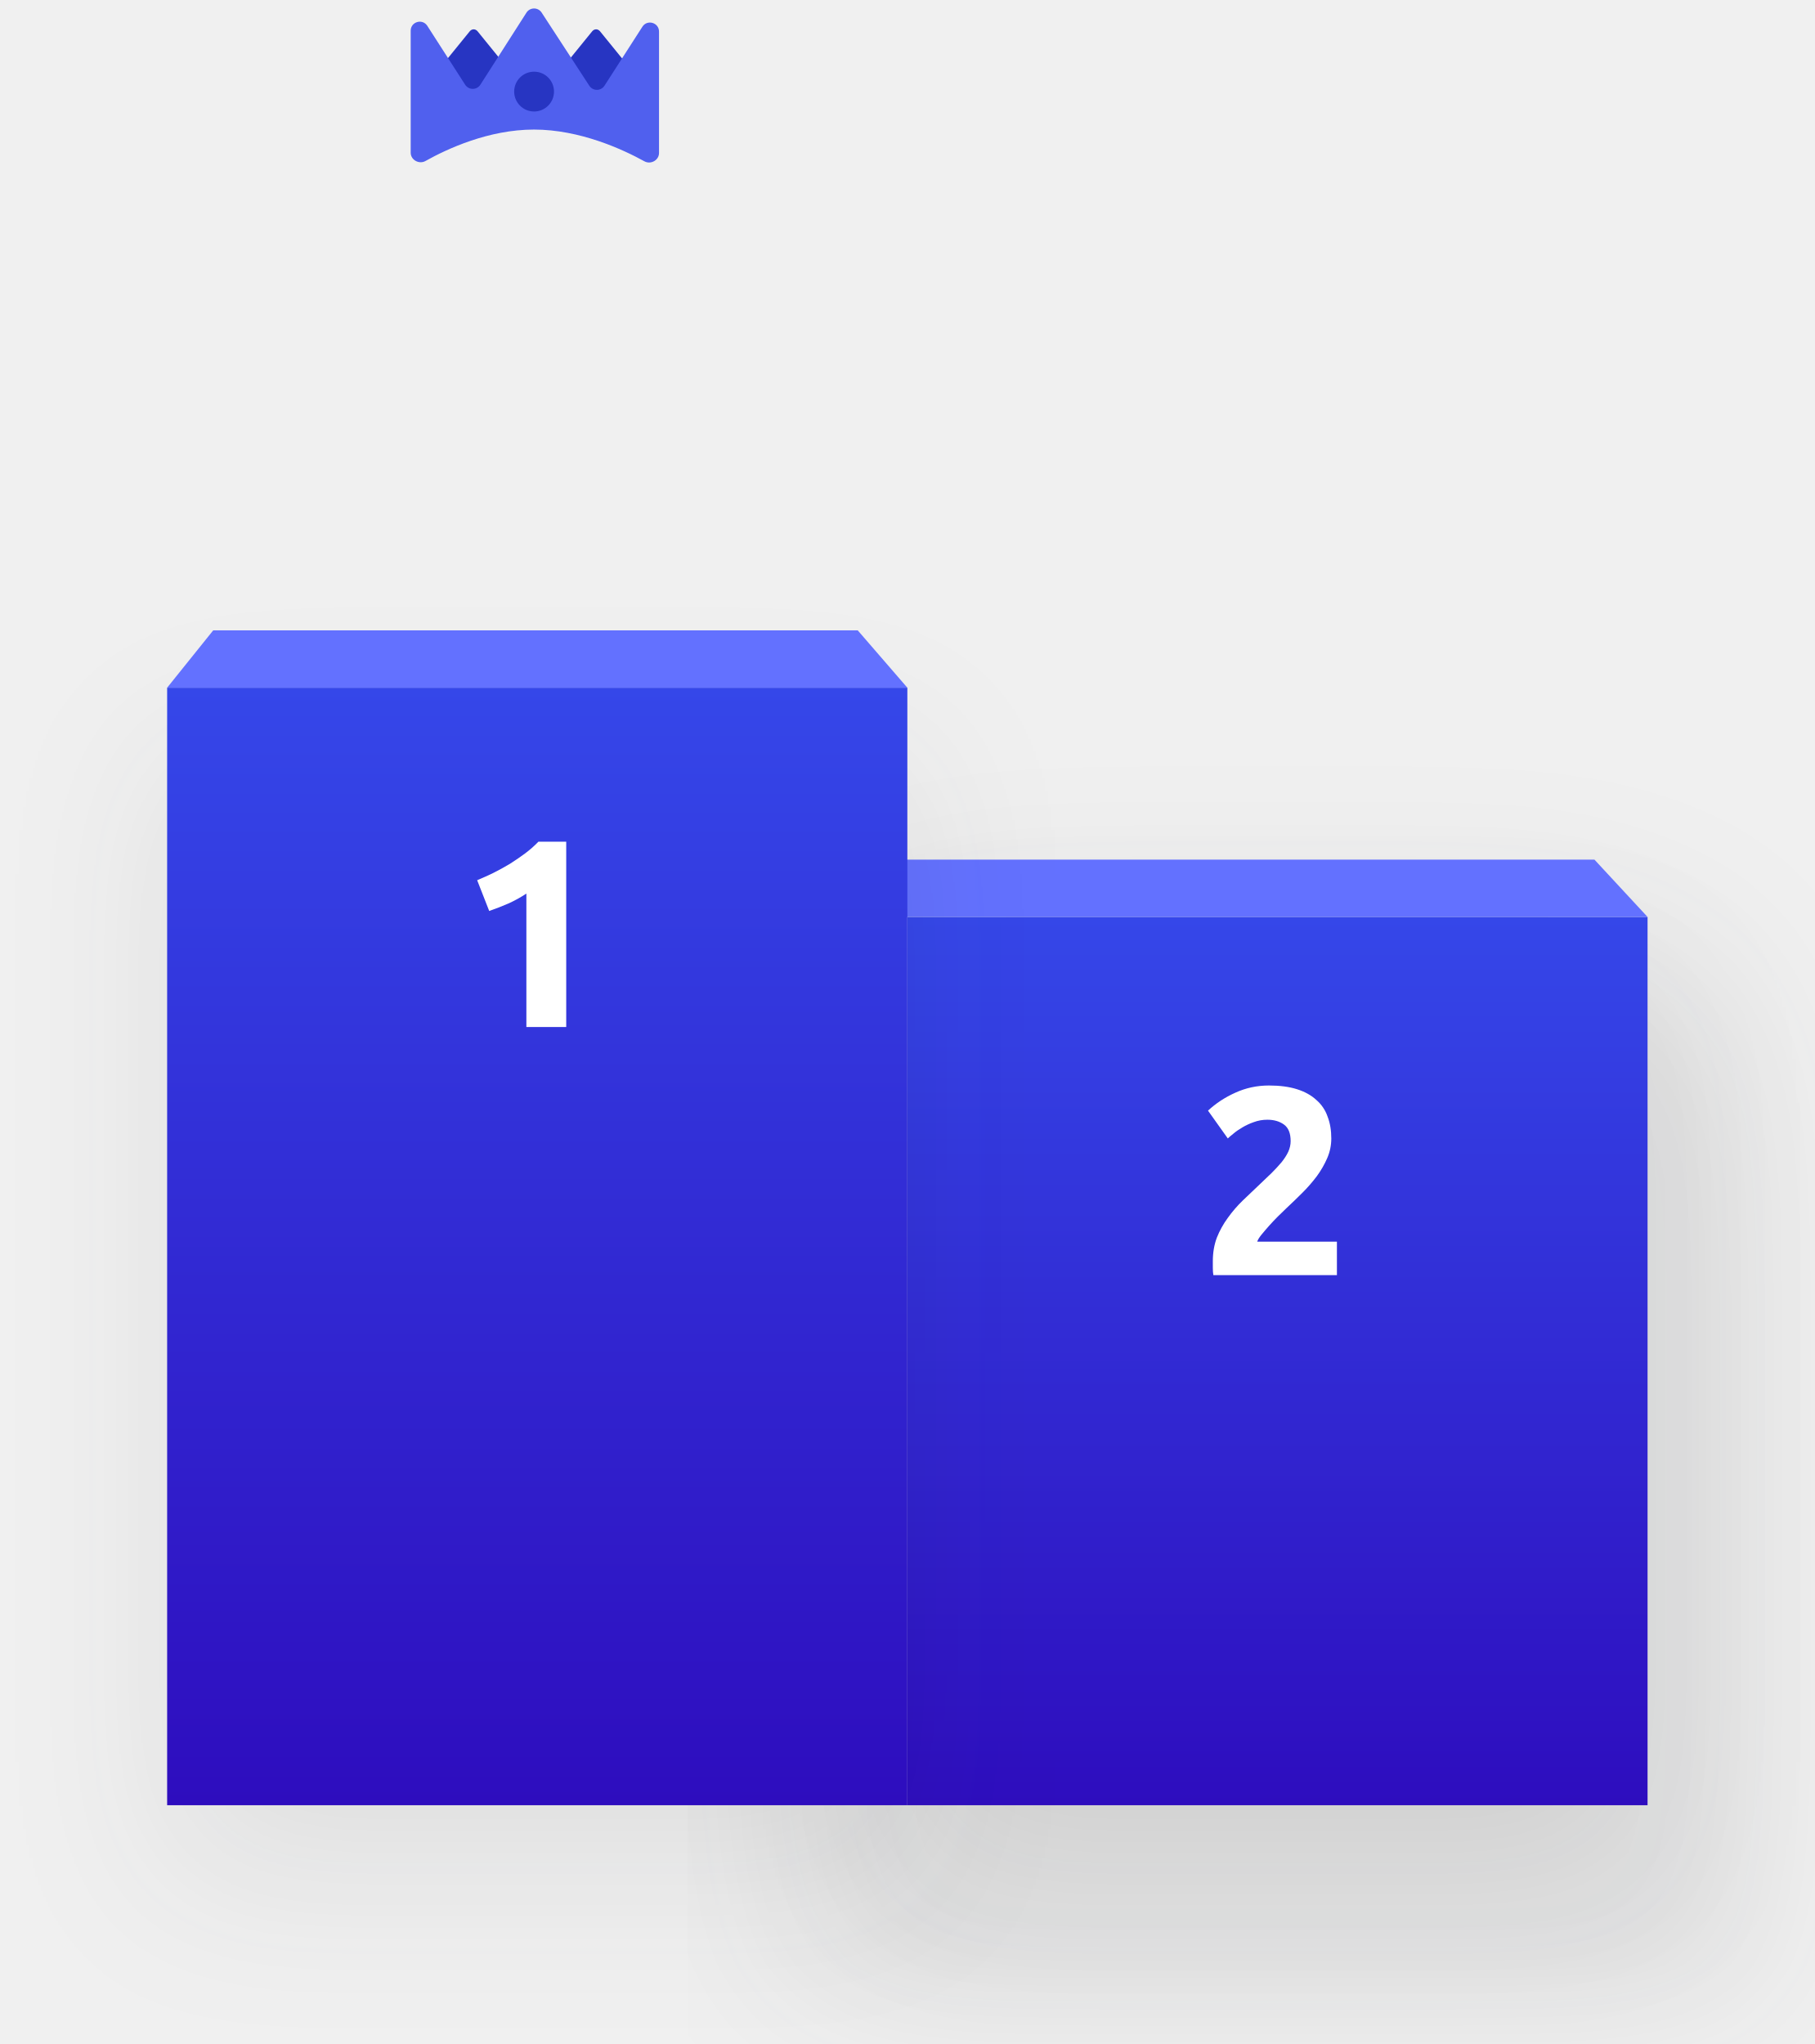
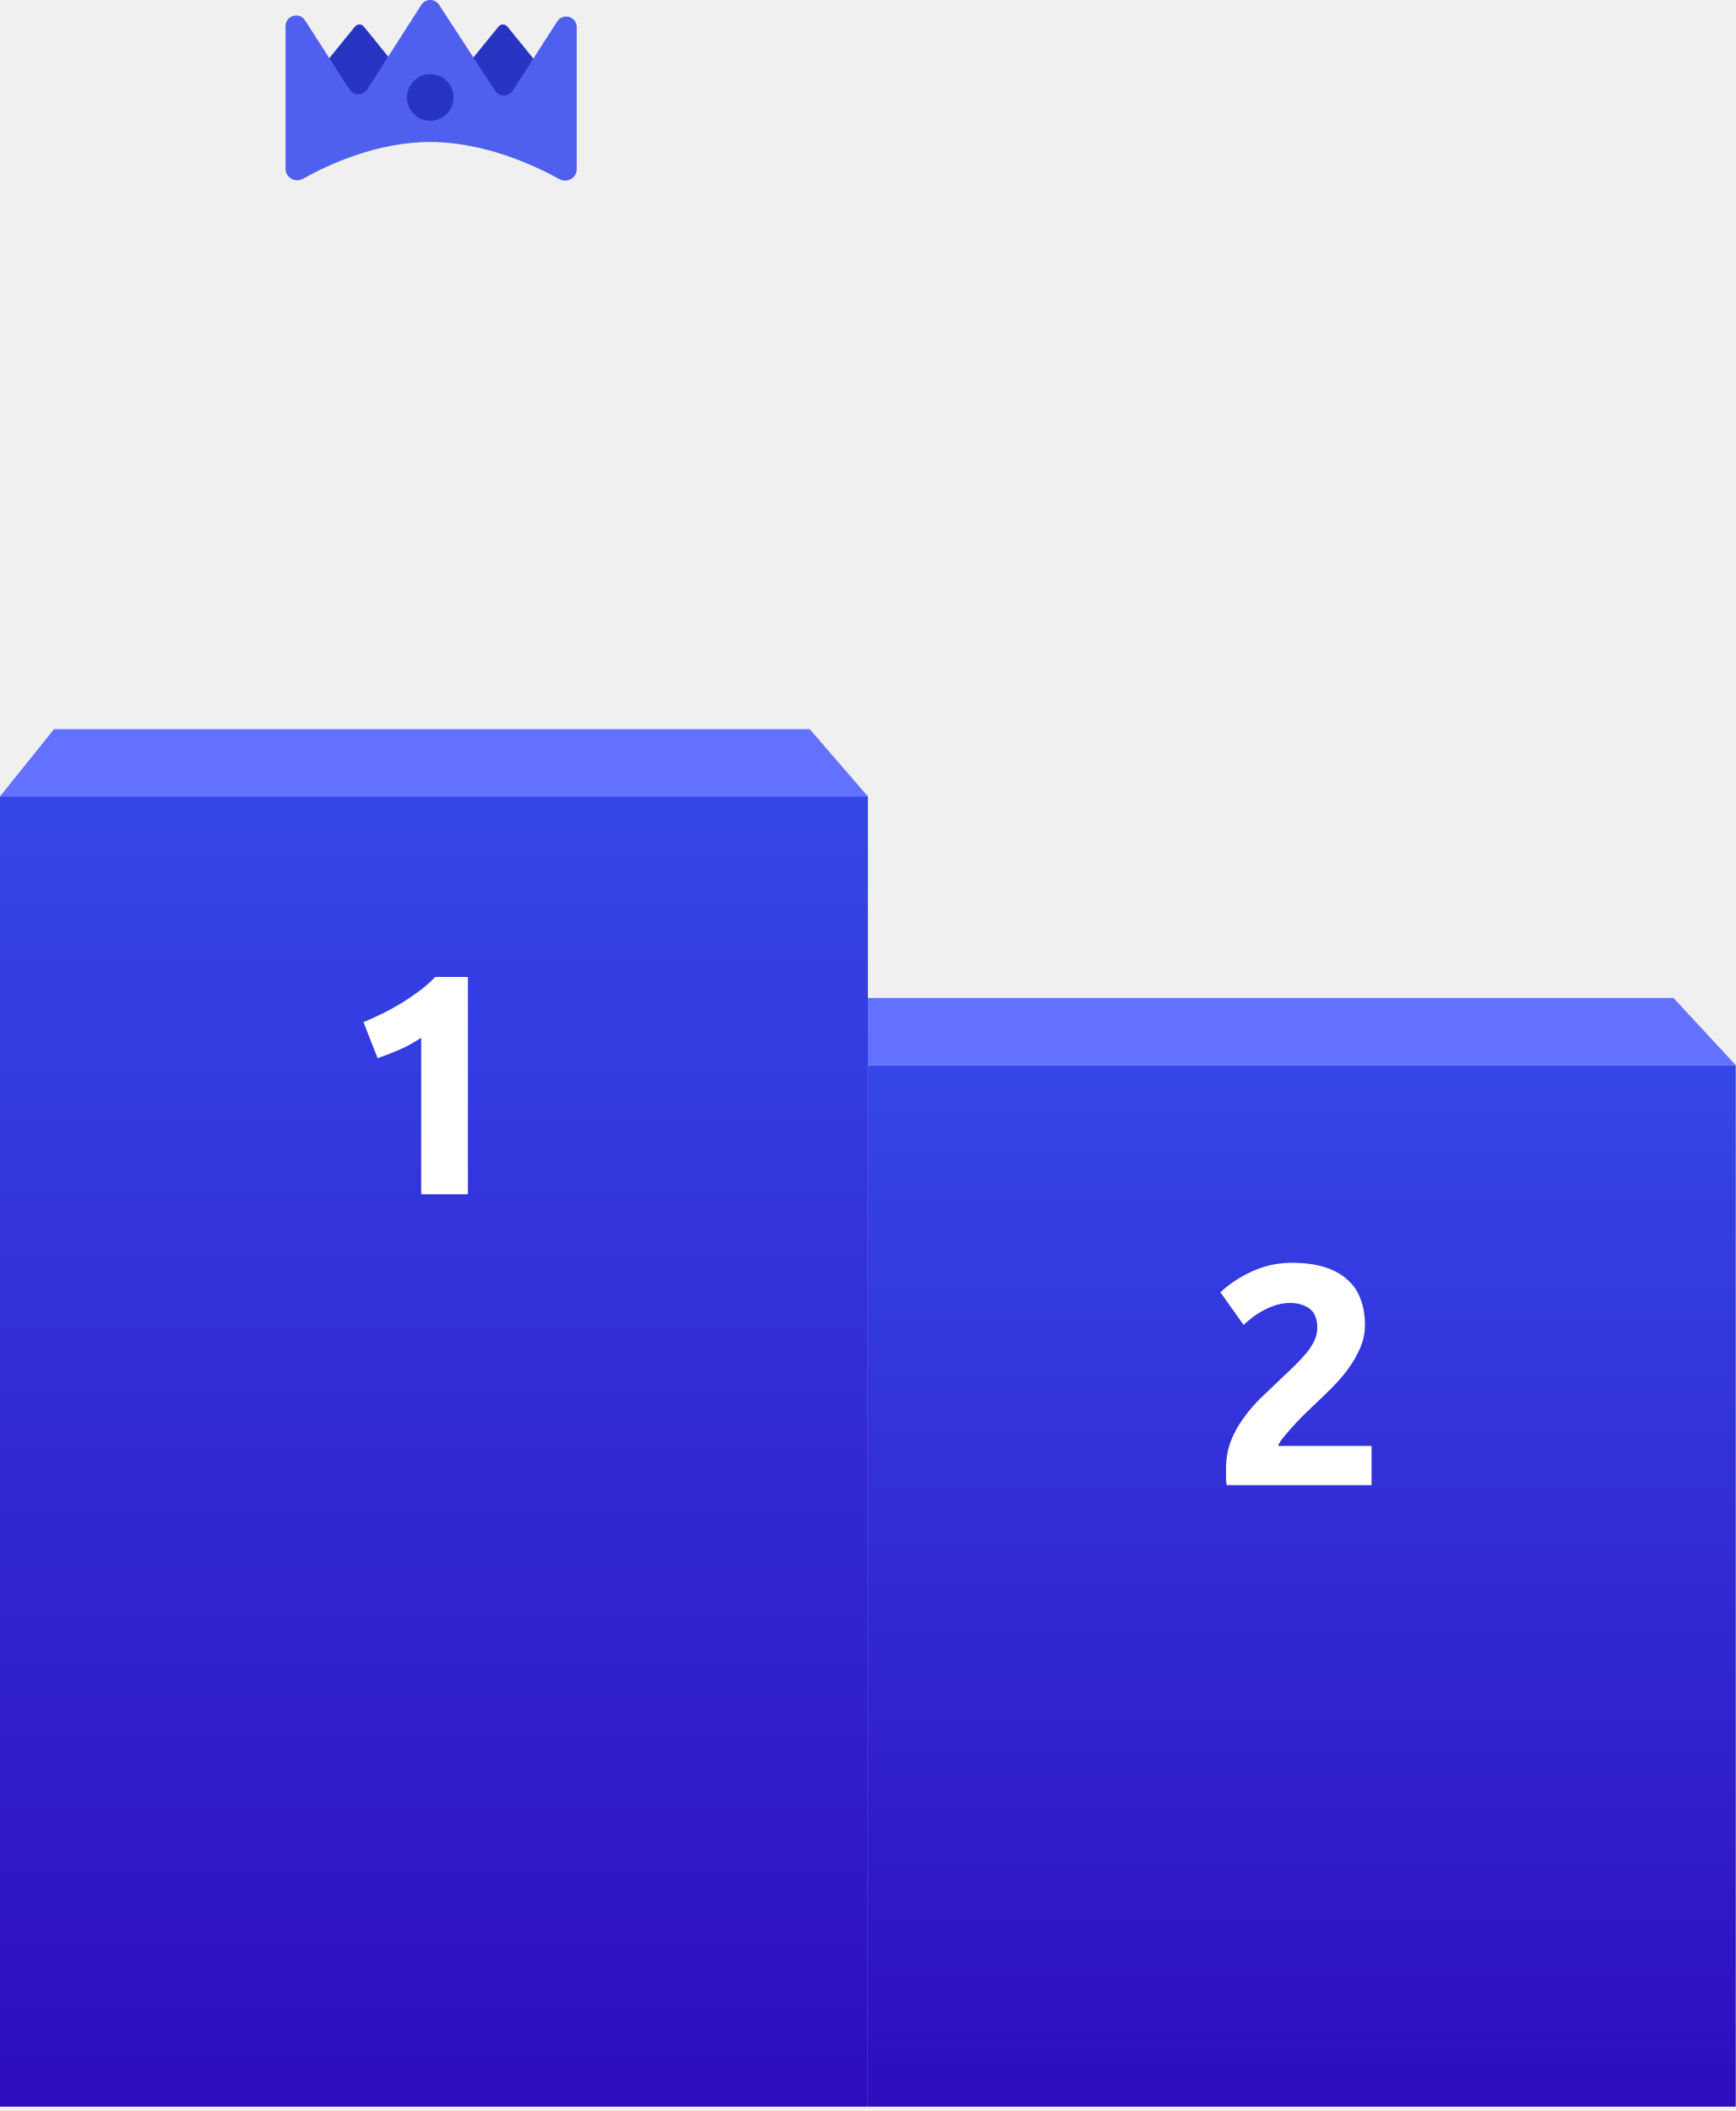
- <svg xmlns="http://www.w3.org/2000/svg" width="380" height="428" viewBox="0 0 380 428" fill="none">
-   <g filter="url(#filter0_d_26137_145038)">
-     <g filter="url(#filter1_d_26137_145038)">
-       <path d="M190 192h155v186H190V192Z" fill="url(#paint0_linear_26137_145038)" />
+ <svg xmlns="http://www.w3.org/2000/svg" width="100%" height="100%" viewBox="0 0 310 377" version="1.1" xml:space="preserve" style="fill-rule:evenodd;clip-rule:evenodd;stroke-linejoin:round;stroke-miterlimit:2;">
+   <g>
+     <g>
+       <rect x="155" y="190.226" width="155" height="186" style="fill:url(#_Linear1);fill-rule:nonzero;" />
    </g>
-     <path d="M278.776 238.384c0 1.419-.28 2.781-.84 4.088a19.593 19.593 0 0 1-2.184 3.808 32.423 32.423 0 0 1-3.024 3.472 128.254 128.254 0 0 1-3.304 3.192c-.56.523-1.176 1.12-1.848 1.792a45.623 45.623 0 0 0-1.848 1.96 57.047 57.047 0 0 0-1.624 1.904c-.448.56-.728 1.027-.84 1.4h16.688v7H254.08c-.075-.411-.112-.933-.112-1.568v-1.344c0-1.792.28-3.435.84-4.928a18.664 18.664 0 0 1 2.296-4.144 26.428 26.428 0 0 1 3.136-3.64 301.91 301.91 0 0 0 3.528-3.36c.896-.859 1.736-1.661 2.52-2.408a35.887 35.887 0 0 0 2.072-2.24c.597-.747 1.064-1.475 1.4-2.184.336-.747.504-1.493.504-2.24 0-1.643-.467-2.8-1.4-3.472-.933-.672-2.091-1.008-3.472-1.008-1.008 0-1.96.168-2.856.504-.859.299-1.661.672-2.408 1.12-.709.411-1.325.84-1.848 1.288-.523.411-.915.747-1.176 1.008l-4.144-5.824c1.643-1.531 3.547-2.781 5.712-3.752 2.203-1.008 4.555-1.512 7.056-1.512 2.277 0 4.237.261 5.88.784 1.643.523 2.987 1.269 4.032 2.24a7.994 7.994 0 0 1 2.352 3.472c.523 1.344.784 2.875.784 4.592Z" fill="white" />
-     <path d="M189.325 180 179 192h166l-11.12-12H189.325Z" fill="#6371FF" />
+     <path d="M243.776,236.61c0,1.419 -0.28,2.781 -0.84,4.088c-0.583,1.347 -1.316,2.625 -2.184,3.808c-0.924,1.228 -1.935,2.388 -3.024,3.472c-1.082,1.084 -2.184,2.148 -3.304,3.192c-0.56,0.523 -1.176,1.12 -1.848,1.792c-0.635,0.635 -1.251,1.289 -1.848,1.96c-0.555,0.623 -1.097,1.258 -1.624,1.904c-0.448,0.56 -0.728,1.027 -0.84,1.4l16.688,0l0,7l-25.872,0c-0.075,-0.411 -0.112,-0.933 -0.112,-1.568l0,-1.344c0,-1.792 0.28,-3.435 0.84,-4.928c0.586,-1.473 1.358,-2.866 2.296,-4.144c0.933,-1.306 1.982,-2.524 3.136,-3.64c1.185,-1.11 2.361,-2.23 3.528,-3.36c0.896,-0.859 1.736,-1.661 2.52,-2.408c0.722,-0.717 1.413,-1.464 2.072,-2.24c0.597,-0.747 1.064,-1.475 1.4,-2.184c0.336,-0.747 0.504,-1.493 0.504,-2.24c0,-1.643 -0.467,-2.8 -1.4,-3.472c-0.933,-0.672 -2.091,-1.008 -3.472,-1.008c-1.008,0 -1.96,0.168 -2.856,0.504c-0.859,0.299 -1.661,0.672 -2.408,1.12c-0.709,0.411 -1.325,0.84 -1.848,1.288c-0.523,0.411 -0.915,0.747 -1.176,1.008l-4.144,-5.824c1.643,-1.531 3.547,-2.781 5.712,-3.752c2.203,-1.008 4.555,-1.512 7.056,-1.512c2.277,0 4.237,0.261 5.88,0.784c1.643,0.523 2.987,1.269 4.032,2.24c1.079,0.927 1.891,2.126 2.352,3.472c0.523,1.344 0.784,2.875 0.784,4.592Z" style="fill:#fff;fill-rule:nonzero;" />
+     <path d="M154.325,178.226l-10.325,12l166,0l-11.12,-12l-144.555,0Z" style="fill:#6371ff;fill-rule:nonzero;" />
  </g>
-   <g filter="url(#filter2_d_26137_145038)">
-     <path d="M35 144h155v234H35V144Z" fill="url(#paint1_linear_26137_145038)" />
+   <g>
+     <rect x="0" y="142.226" width="155" height="234" style="fill:url(#_Linear2);fill-rule:nonzero;" />
  </g>
-   <path d="M99.92 184.31a63.033 63.033 0 0 0 3.36-1.512 51.348 51.348 0 0 0 3.472-1.904 52.713 52.713 0 0 0 3.192-2.184 22.725 22.725 0 0 0 2.8-2.464h5.824v38.808h-8.344V187.11a27.222 27.222 0 0 1-3.752 2.072 55.214 55.214 0 0 1-4.032 1.568l-2.52-6.44Z" fill="white" />
-   <path d="M44.641 132 35 144h155l-10.383-12H44.641Z" fill="#6371FF" />
-   <path d="M98.36 6.562c.456-.562 1.196-.562 1.653 0l5.872 7.228c.457.561.457 1.472 0 2.034l-5.872 7.228c-.457.562-1.197.562-1.653 0l-5.873-7.228c-.457-.562-.457-1.473 0-2.034l5.873-7.228Zm25.638 0c.457-.562 1.197-.562 1.654 0l5.872 7.228c.457.561.457 1.472 0 2.034l-5.872 7.228c-.457.562-1.197.562-1.653 0l-5.873-7.228c-.457-.562-.457-1.473 0-2.034l5.872-7.228Z" fill="#2735C2" />
-   <path d="M138 6.615v25.418c0 1.518-1.731 2.475-3.061 1.742-4.523-2.493-13.5-6.645-23.12-6.645-9.538 0-18.27 4.083-22.723 6.582-1.335.749-3.096-.21-3.096-1.74V6.434c0-1.886 2.46-2.608 3.48-1.021l7.926 12.33a1.89 1.89 0 0 0 3.182-.003l9.654-15.094a1.89 1.89 0 0 1 3.176-.014l9.988 15.325a1.89 1.89 0 0 0 3.173-.01l7.942-12.354C135.54 4.007 138 4.73 138 6.615Z" fill="#5060EE" />
-   <circle cx="111.839" cy="19.178" r="4.169" fill="#2735C2" />
+   <path d="M64.92,182.536c1.134,-0.471 2.255,-0.975 3.36,-1.512c1.181,-0.59 2.34,-1.225 3.472,-1.904c1.09,-0.689 2.155,-1.417 3.192,-2.184c0.999,-0.743 1.936,-1.567 2.8,-2.464l5.824,0l0,38.808l-8.344,0l0,-27.944c-1.194,0.788 -2.449,1.481 -3.752,2.072c-1.323,0.575 -2.668,1.098 -4.032,1.568l-2.52,-6.44Z" style="fill:#fff;fill-rule:nonzero;" />
+   <path d="M9.641,130.226l-9.641,12l155,0l-10.383,-12l-134.976,0Z" style="fill:#6371ff;fill-rule:nonzero;" />
+   <path d="M63.36,4.788c0.456,-0.562 1.196,-0.562 1.653,0l5.872,7.228c0.457,0.561 0.457,1.472 0,2.034l-5.872,7.228c-0.457,0.562 -1.197,0.562 -1.653,0l-5.873,-7.228c-0.457,-0.562 -0.457,-1.473 -0,-2.034l5.873,-7.228Zm25.638,0c0.457,-0.562 1.197,-0.562 1.654,0l5.872,7.228c0.457,0.561 0.457,1.472 0,2.034l-5.872,7.228c-0.457,0.562 -1.197,0.562 -1.653,0l-5.873,-7.228c-0.457,-0.562 -0.457,-1.473 0,-2.034l5.872,-7.228Z" style="fill:#2735c2;fill-rule:nonzero;" />
+   <path d="M103,4.841l0,25.418c0,1.518 -1.731,2.475 -3.061,1.742c-4.523,-2.493 -13.5,-6.645 -23.12,-6.645c-9.538,0 -18.27,4.083 -22.723,6.582c-1.335,0.749 -3.096,-0.21 -3.096,-1.74l0,-25.538c0,-1.886 2.46,-2.608 3.48,-1.021l7.926,12.33c0.347,0.541 0.947,0.868 1.59,0.868c0.644,0 1.245,-0.329 1.592,-0.871l9.654,-15.094c0.347,-0.543 0.948,-0.872 1.593,-0.872c0.638,0 1.235,0.323 1.583,0.858l9.988,15.325c0.349,0.535 0.945,0.858 1.583,0.858c0.643,-0 1.243,-0.328 1.59,-0.868l7.942,-12.354c1.019,-1.586 3.479,-0.863 3.479,1.022Z" style="fill:#5060ee;fill-rule:nonzero;" />
+   <circle cx="76.839" cy="17.405" r="4.169" style="fill:#2735c2;" />
  <defs>
-     <filter id="filter0_d_26137_145038" x="144" y="160" width="236" height="268" filterUnits="userSpaceOnUse" color-interpolation-filters="sRGB">
-       <feFlood flood-opacity="0" result="BackgroundImageFix" />
-       <feColorMatrix in="SourceAlpha" type="matrix" values="0 0 0 0 0 0 0 0 0 0 0 0 0 0 0 0 0 0 127 0" result="hardAlpha" />
-       <feOffset dy="15" />
-       <feGaussianBlur stdDeviation="17.5" />
-       <feColorMatrix type="matrix" values="0 0 0 0 0.129 0 0 0 0 0.133 0 0 0 0 0.145 0 0 0 0.08 0" />
-       <feBlend mode="normal" in2="BackgroundImageFix" result="effect1_dropShadow_26137_145038" />
-       <feBlend mode="normal" in="SourceGraphic" in2="effect1_dropShadow_26137_145038" result="shape" />
-     </filter>
-     <filter id="filter1_d_26137_145038" x="155" y="172" width="225" height="256" filterUnits="userSpaceOnUse" color-interpolation-filters="sRGB">
-       <feFlood flood-opacity="0" result="BackgroundImageFix" />
-       <feColorMatrix in="SourceAlpha" type="matrix" values="0 0 0 0 0 0 0 0 0 0 0 0 0 0 0 0 0 0 127 0" result="hardAlpha" />
-       <feOffset dy="15" />
-       <feGaussianBlur stdDeviation="17.5" />
-       <feColorMatrix type="matrix" values="0 0 0 0 0.129 0 0 0 0 0.133 0 0 0 0 0.145 0 0 0 0.08 0" />
-       <feBlend mode="normal" in2="BackgroundImageFix" result="effect1_dropShadow_26137_145038" />
-       <feBlend mode="normal" in="SourceGraphic" in2="effect1_dropShadow_26137_145038" result="shape" />
-     </filter>
-     <filter id="filter2_d_26137_145038" x="0" y="124" width="225" height="304" filterUnits="userSpaceOnUse" color-interpolation-filters="sRGB">
-       <feFlood flood-opacity="0" result="BackgroundImageFix" />
-       <feColorMatrix in="SourceAlpha" type="matrix" values="0 0 0 0 0 0 0 0 0 0 0 0 0 0 0 0 0 0 127 0" result="hardAlpha" />
-       <feOffset dy="15" />
-       <feGaussianBlur stdDeviation="17.5" />
-       <feColorMatrix type="matrix" values="0 0 0 0 0.129 0 0 0 0 0.133 0 0 0 0 0.145 0 0 0 0.08 0" />
-       <feBlend mode="normal" in2="BackgroundImageFix" result="effect1_dropShadow_26137_145038" />
-       <feBlend mode="normal" in="SourceGraphic" in2="effect1_dropShadow_26137_145038" result="shape" />
-     </filter>
-     <linearGradient id="paint0_linear_26137_145038" x1="267.5" y1="192" x2="267.5" y2="378" gradientUnits="userSpaceOnUse">
-       <stop stop-color="#3547E9" />
-       <stop offset="1" stop-color="#2E0DBE" />
+     <linearGradient id="_Linear1" x1="0" y1="0" x2="1" y2="0" gradientUnits="userSpaceOnUse" gradientTransform="matrix(1.13892e-14,186,-186,1.13892e-14,232.5,190.226)">
+       <stop offset="0" style="stop-color:#3547e9;stop-opacity:1" />
+       <stop offset="1" style="stop-color:#2e0dbe;stop-opacity:1" />
    </linearGradient>
-     <linearGradient id="paint1_linear_26137_145038" x1="112.5" y1="144" x2="112.5" y2="378" gradientUnits="userSpaceOnUse">
-       <stop stop-color="#3547E9" />
-       <stop offset="1" stop-color="#2E0DBE" />
+     <linearGradient id="_Linear2" x1="0" y1="0" x2="1" y2="0" gradientUnits="userSpaceOnUse" gradientTransform="matrix(1.43284e-14,234,-234,1.43284e-14,77.5,142.226)">
+       <stop offset="0" style="stop-color:#3547e9;stop-opacity:1" />
+       <stop offset="1" style="stop-color:#2e0dbe;stop-opacity:1" />
    </linearGradient>
  </defs>
</svg>
